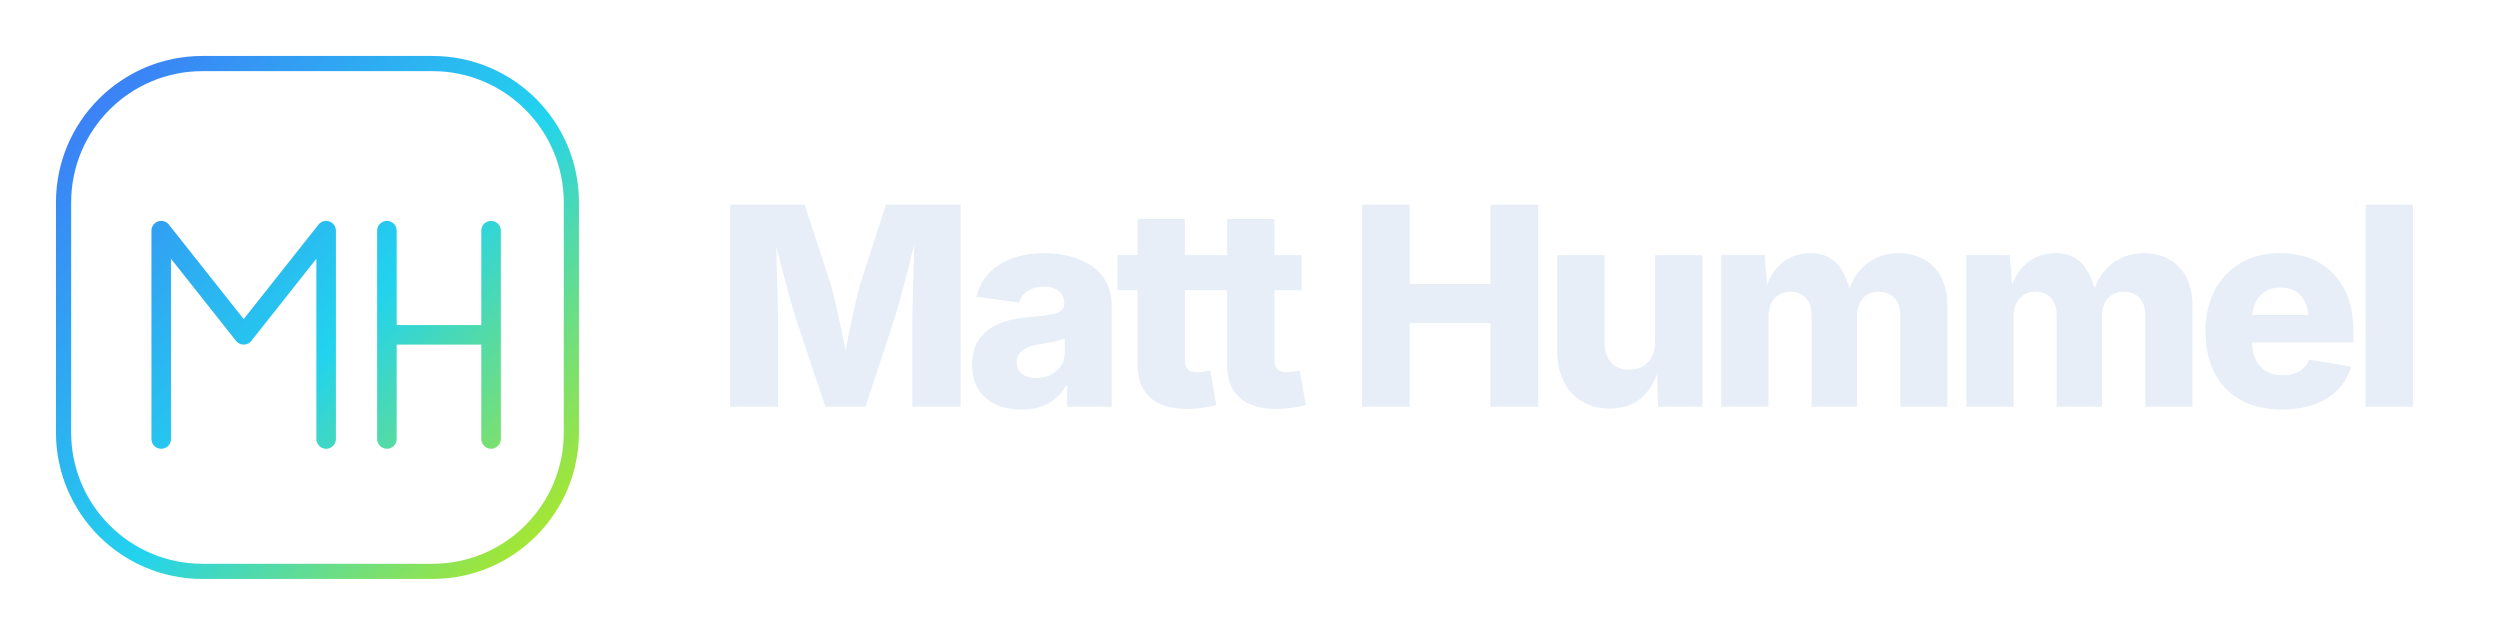
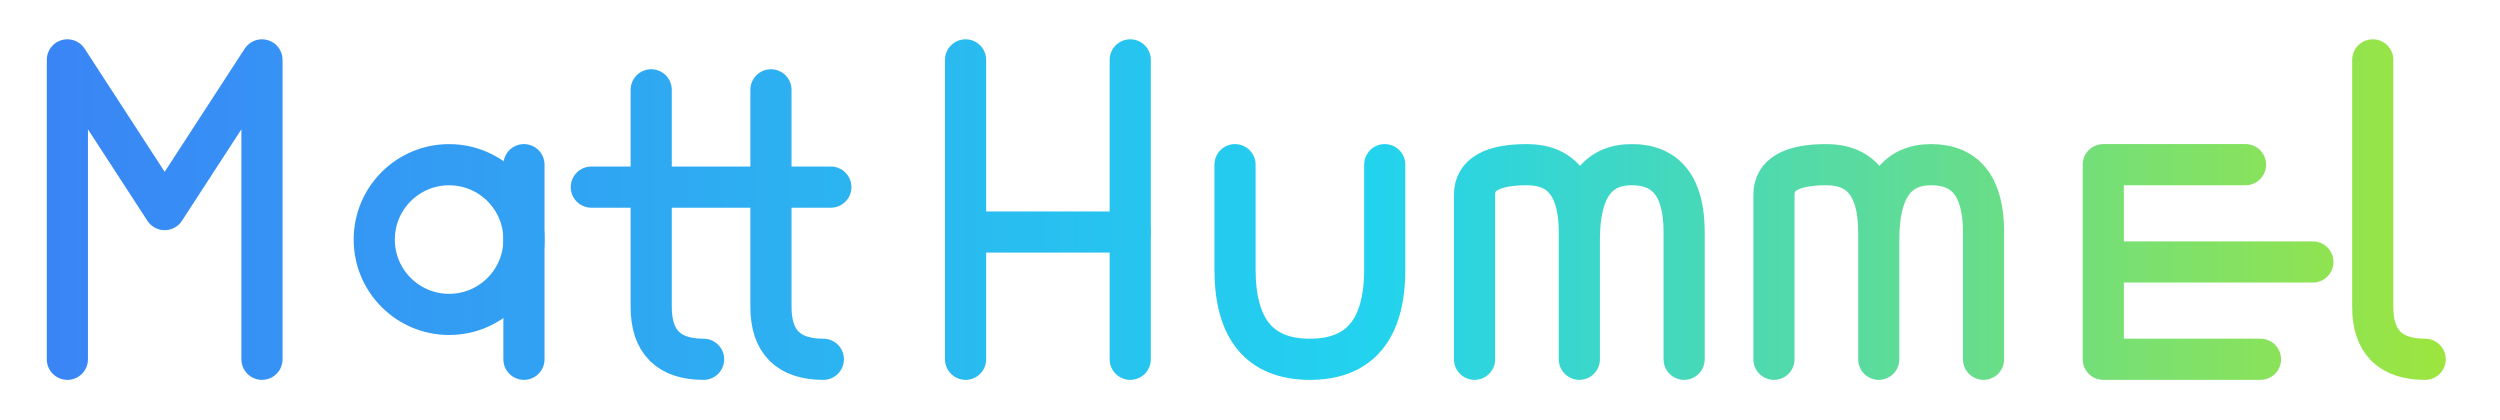
- <svg xmlns="http://www.w3.org/2000/svg" viewBox="0 0 252 64" width="252" height="64" preserveAspectRatio="xMidYMid meet" role="img" aria-labelledby="mhTitle">
+ <svg xmlns="http://www.w3.org/2000/svg" viewBox="0 0 668.0 112.0" width="668.0" height="112.0" preserveAspectRatio="xMidYMid meet" role="img" aria-labelledby="mhTitle">
  <style>
      svg { max-width: 100%; height: auto; }
    </style>
  <defs>
-     <linearGradient id="mhDark" x1="6" y1="8" x2="58" y2="56" gradientUnits="userSpaceOnUse">
+     <linearGradient id="mhDark" x1="0" y1="0" x2="668.0" y2="0" gradientUnits="userSpaceOnUse">
      <stop offset="0" stop-color="#3b82f6" />
      <stop offset="0.55" stop-color="#22d3ee" />
      <stop offset="1" stop-color="#a3e635" />
    </linearGradient>
  </defs>
-   <g>
-     <g transform="translate(4 4) scale(0.875)">
-       <g stroke="url(#mhDark)" fill="none" stroke-linecap="round" stroke-linejoin="round">
-         <rect x="2.75" y="2.75" width="58.5" height="58.5" rx="16" stroke-width="1.75" />
-         <path d="M14 46V22l9.5 12 9.5-12v24" stroke-width="2.25" />
-         <path d="M40 22v24M52 22v24M40 34h12" stroke-width="2.25" />
-       </g>
-     </g>
-     <text x="72" y="41" fill="#e7eef8" font-family="Inter, system-ui, sans-serif" font-size="28" font-weight="800" letter-spacing="-0.045em">Matt Hummel</text>
+   <g fill="none" stroke="url(#mhDark)" stroke-width="11" stroke-linecap="round" stroke-linejoin="round">
+     <path d="M 18.0 96 V 16 L 44.0 56 L 70.0 16 V 96" />
+     <path d="M 140.0 44.0 V 96" />
+     <path d="M 140.0 64.0 A 20 20 0 1 0 140.0 64.02" />
+     <path d="M 158.0 50 H 222.0" />
+     <path d="M 174.0 24 V 82 Q 174.0 96 188.0 96" />
+     <path d="M 206.0 24 V 82 Q 206.0 96 220.0 96" />
+     <path d="M 258.0 16 V 96" />
+     <path d="M 302.0 16 V 96" />
+     <path d="M 258.0 62 H 302.0" />
+     <path d="M 330.0 44 V 72 Q 330.0 96 350.0 96 Q 370.0 96 370.0 72 V 44" />
+     <path d="M 394.0 96 V 52.0 Q 394.0 44 408.0 44 Q 422.0 44 422.0 62.0 V 96 M 422.0 64.0 Q 422.0 44 436.0 44 Q 450.0 44 450.0 62.0 V 96" />
+     <path d="M 474.0 96 V 52.0 Q 474.0 44 488.0 44 Q 502.0 44 502.0 62.0 V 96 M 502.0 64.0 Q 502.0 44 516.0 44 Q 530.0 44 530.0 62.0 V 96" />
+     <path d="M 562 44 V 96 M 562 44 H 600 M 562 70 H 618 M 562 96 H 604" />
+     <path d="M 634.0 16 V 82 Q 634.0 96 648.0 96" />
  </g>
</svg>
